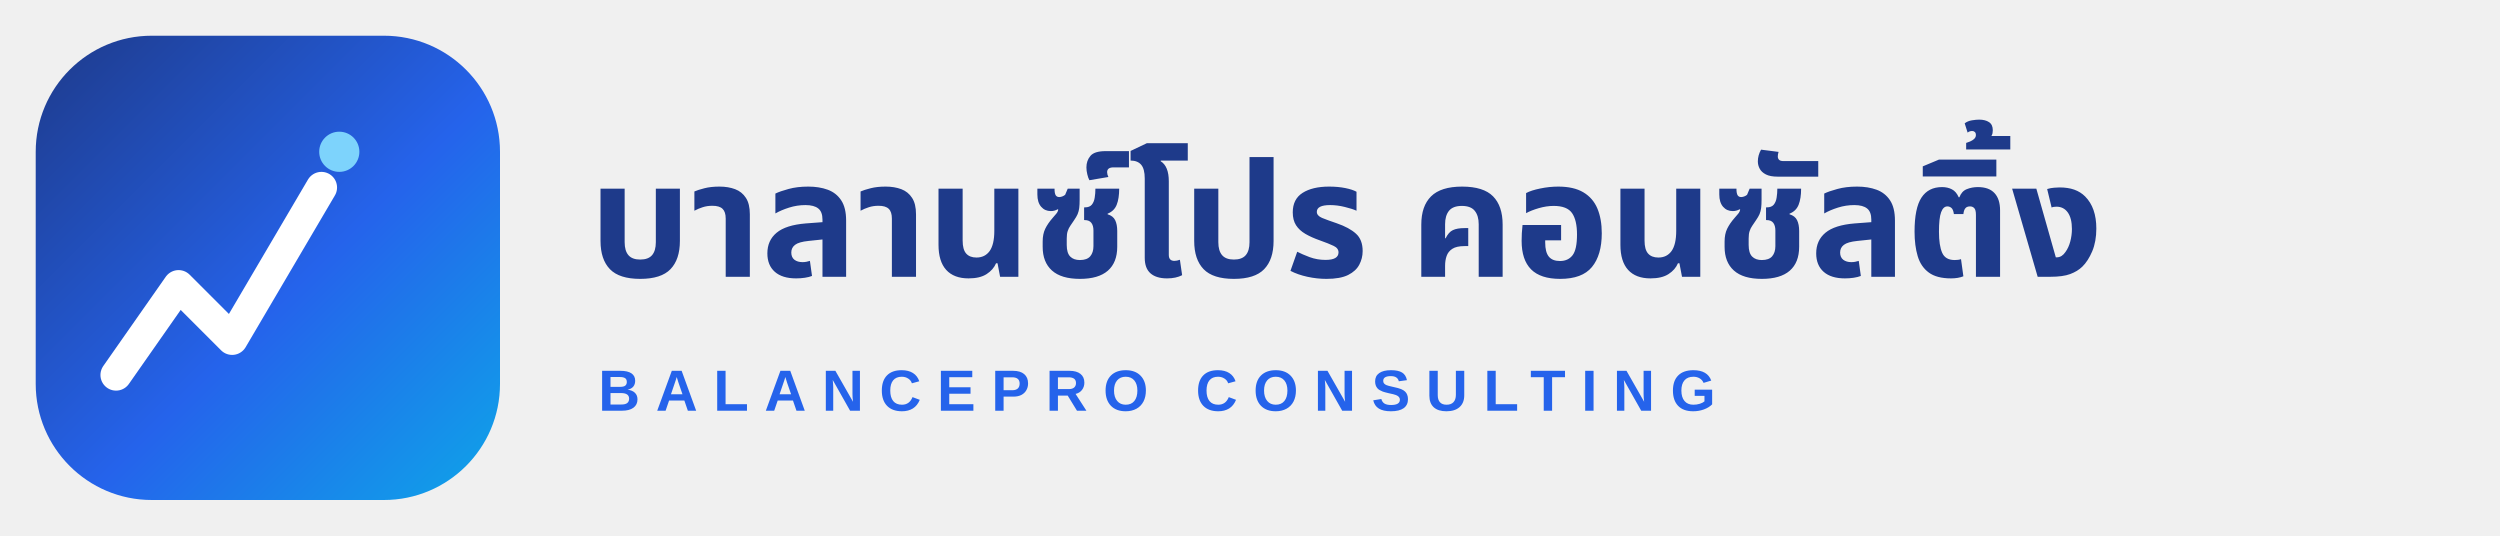
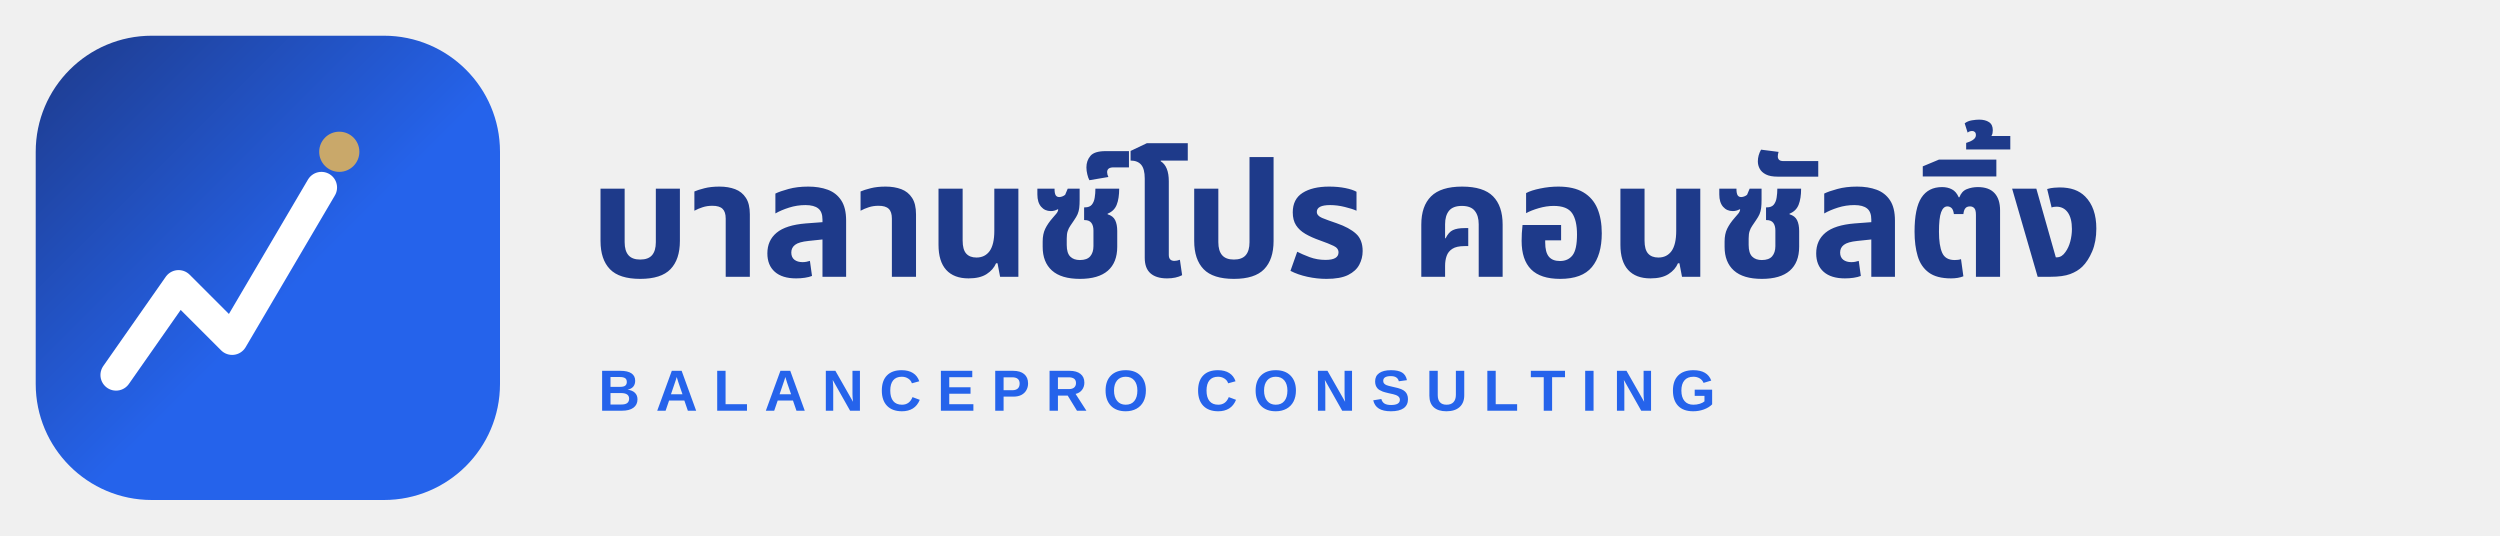
<svg xmlns="http://www.w3.org/2000/svg" viewBox="0 0 560 120">
  <defs>
    <linearGradient id="lg" x1="0" y1="0" x2="1" y2="1">
      <stop offset="0" stop-color="#1e3a8a" />
      <stop offset=".55" stop-color="#2563eb" />
-       <stop offset="1" stop-color="#0ea5e9" />
+       <stop offset="1" stop-color="#2563eb" />
    </linearGradient>
  </defs>
  <rect x="8" y="8" width="104" height="104" rx="26" fill="url(#lg)" />
  <path d="M26 84l14-20 12 12 20-34" stroke="#fff" stroke-width="7" fill="none" stroke-linecap="round" stroke-linejoin="round" />
-   <circle cx="76" cy="34" r="4.5" fill="#7dd3fc" />
+   <circle cx="76" cy="34" r="4.5" fill="#c9a86a" />
  <text x="132" y="62" font-family="Prompt,'Noto Sans Thai',sans-serif" font-size="36" font-weight="800" fill="#1e3a8a">บาลานซ์โปร คอนซัลติ้ง</text>
  <text x="134" y="92" font-family="Arial,Helvetica,sans-serif" font-size="13" font-weight="700" letter-spacing="3.5" fill="#2563eb">BALANCEPRO CONSULTING</text>
</svg>
